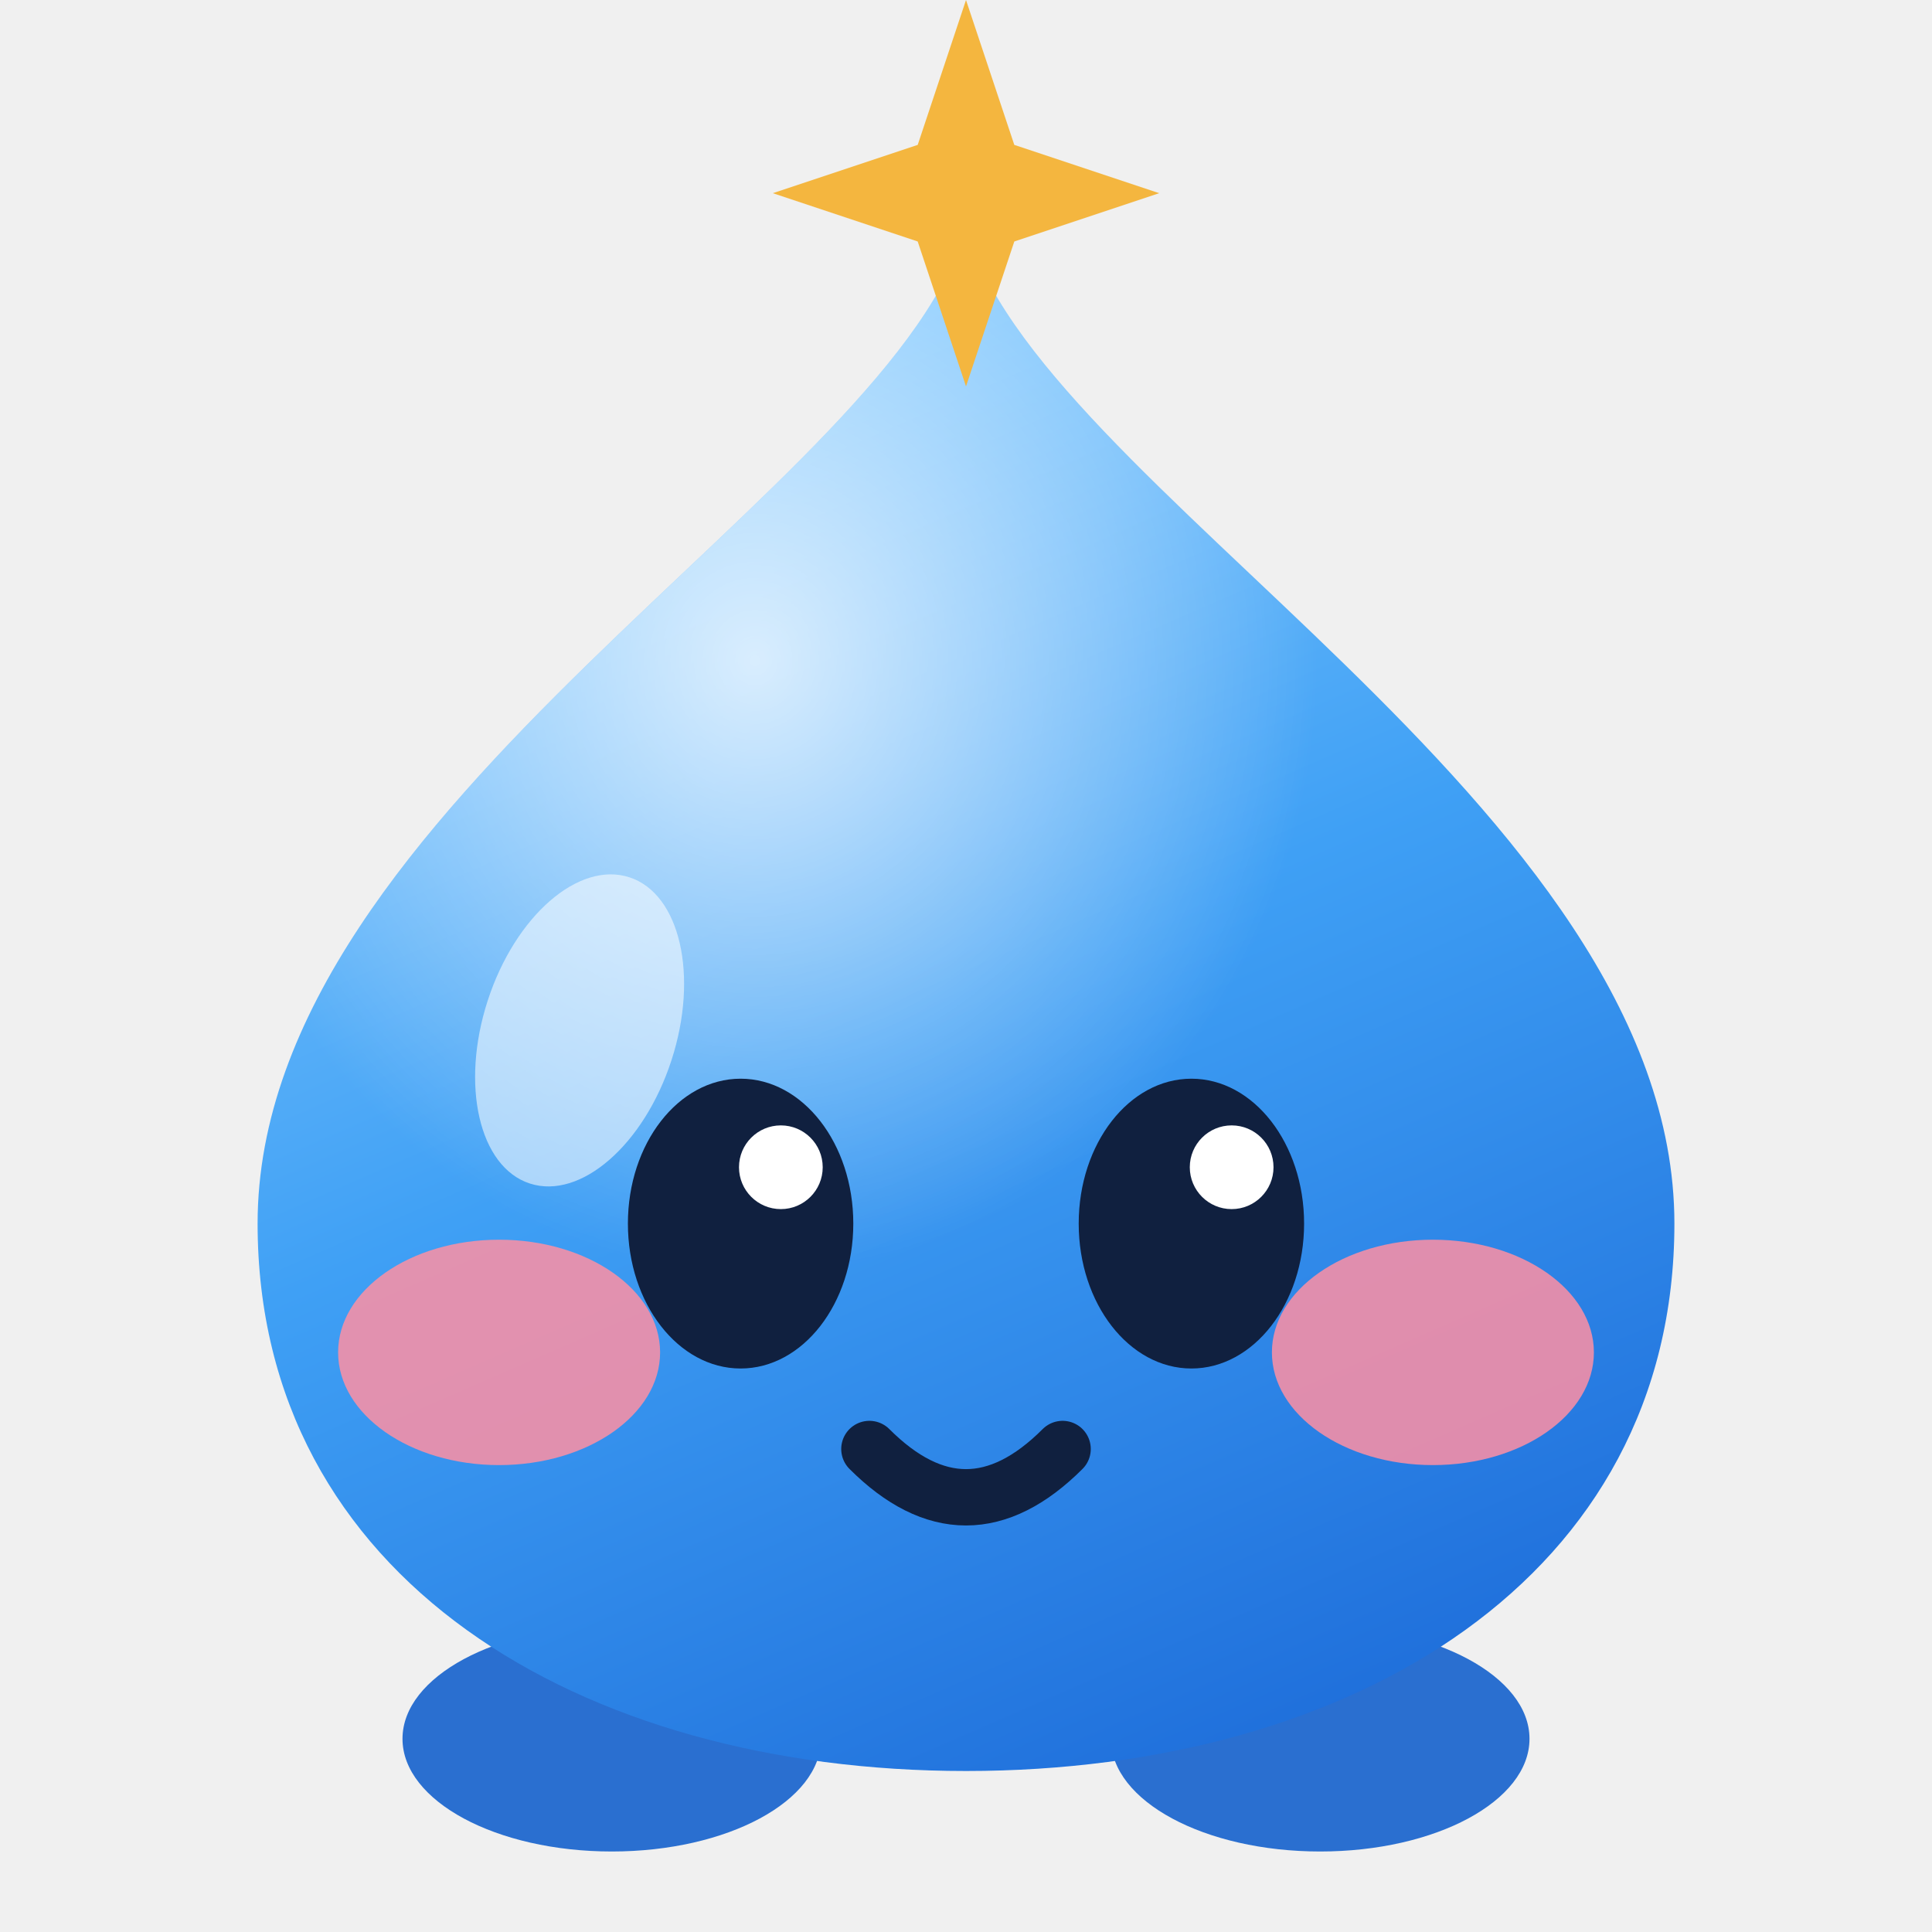
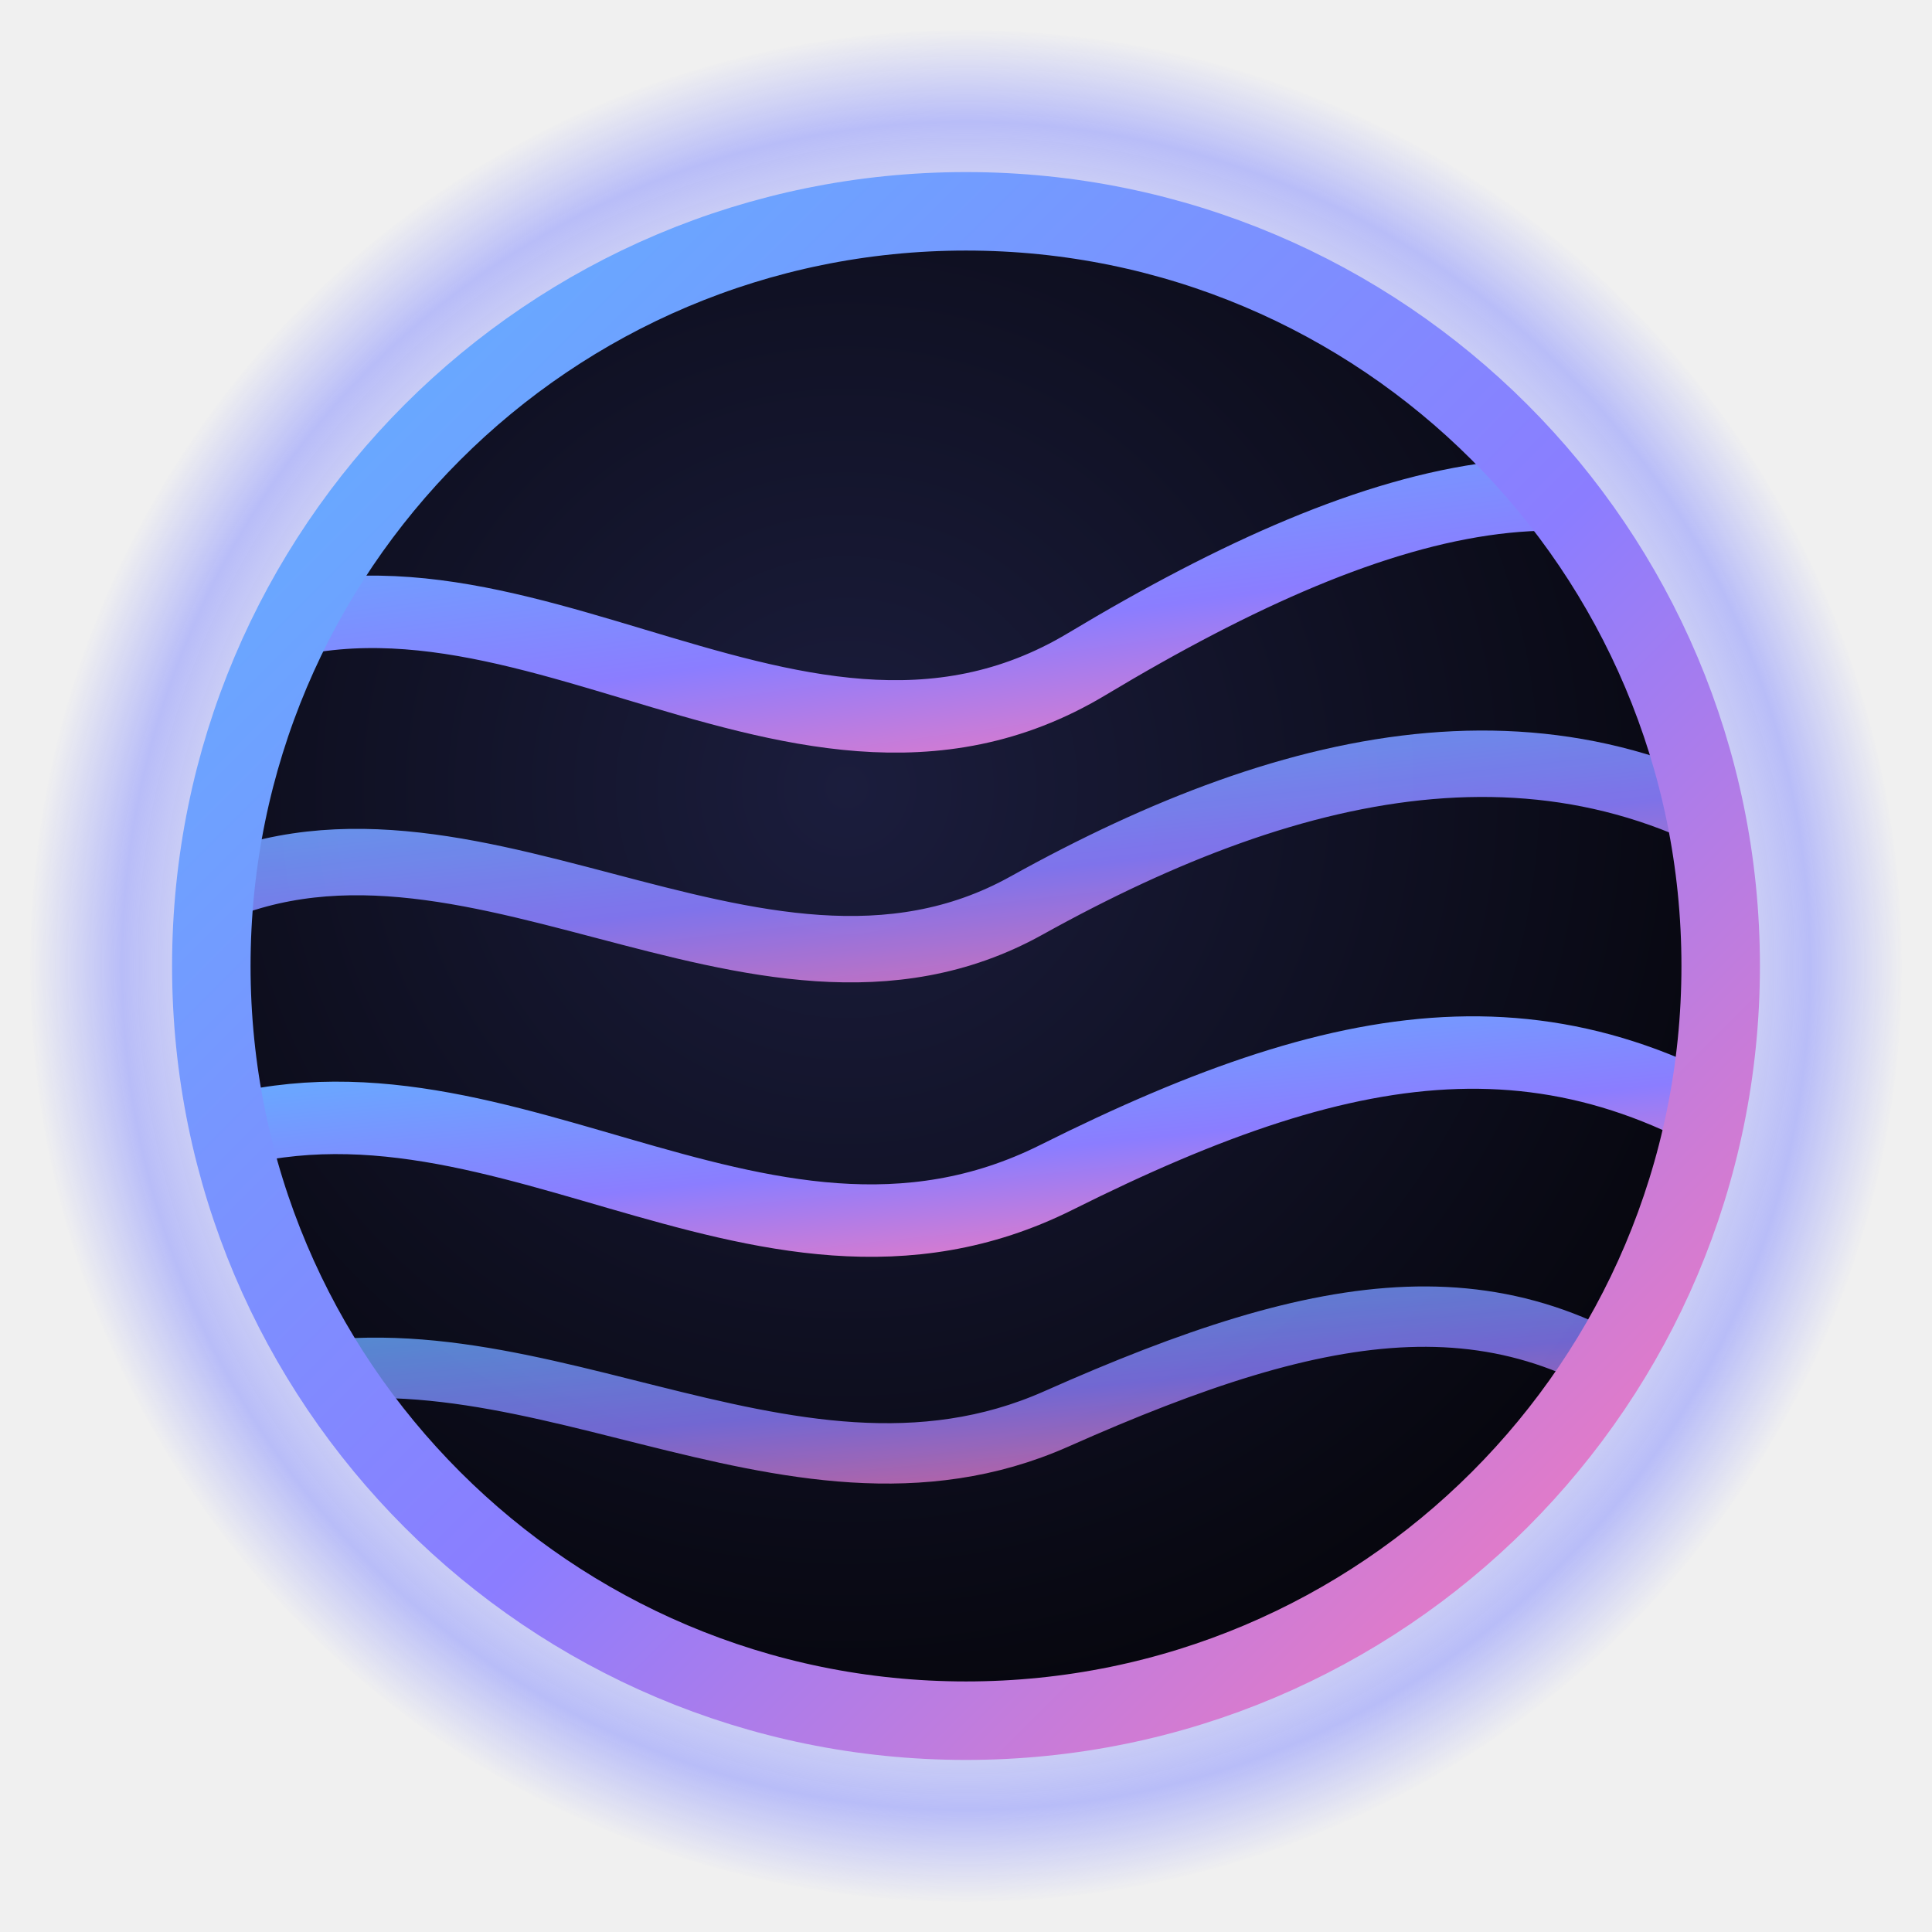
- <svg xmlns="http://www.w3.org/2000/svg" viewBox="0 0 120 120">
+ <svg xmlns="http://www.w3.org/2000/svg" viewBox="0 0 64 64">
  <defs>
-     <linearGradient id="b" x1="30%" y1="0%" x2="70%" y2="100%">
-       <stop offset="0" stop-color="#8ED0FF" />
-       <stop offset=".5" stop-color="#3FA0F5" />
-       <stop offset="1" stop-color="#1F6FDB" />
+     <radialGradient id="core" cx="42%" cy="38%" r="62%">
+       <stop offset="0" stop-color="#1b1d3d" />
+       <stop offset="1" stop-color="#07070f" />
+     </radialGradient>
+     <linearGradient id="line" x1="0" y1="0" x2="1" y2="1">
+       <stop offset="0" stop-color="#5fb4ff" />
+       <stop offset=".55" stop-color="#8b7dff" />
+       <stop offset="1" stop-color="#ff7ab6" />
    </linearGradient>
-     <radialGradient id="h" cx="35%" cy="28%" r="40%">
-       <stop offset="0" stop-color="#fff" stop-opacity=".75" />
-       <stop offset="1" stop-color="#fff" stop-opacity="0" />
+     <radialGradient id="glow" cx="50%" cy="50%" r="50%">
+       <stop offset=".72" stop-color="#8b93ff" stop-opacity="0" />
+       <stop offset=".9" stop-color="#8b93ff" stop-opacity=".55" />
+       <stop offset="1" stop-color="#8b93ff" stop-opacity="0" />
    </radialGradient>
+     <clipPath id="c">
+       <circle cx="32" cy="32" r="25" />
+     </clipPath>
  </defs>
-   <ellipse fill="#2A6FD0" cx="38" cy="108" rx="13" ry="7" />
-   <ellipse fill="#2A6FD0" cx="82" cy="108" rx="13" ry="7" />
-   <path fill="url(#b)" d="M60 14C64 30 104 50 104 76C104 98 84 110 60 110C36 110 16 98 16 76C16 50 56 30 60 14Z" />
-   <path fill="url(#h)" d="M60 14C64 30 104 50 104 76C104 98 84 110 60 110C36 110 16 98 16 76C16 50 56 30 60 14Z" />
-   <ellipse fill="#fff" opacity=".55" cx="36" cy="64" rx="6" ry="10" transform="rotate(18 36 64)" />
-   <ellipse fill="#FF8FA3" opacity=".85" cx="31" cy="84" rx="10" ry="7" />
-   <ellipse fill="#FF8FA3" opacity=".85" cx="89" cy="84" rx="10" ry="7" />
-   <ellipse fill="#10203F" cx="46" cy="76" rx="7" ry="9" />
-   <ellipse fill="#10203F" cx="74" cy="76" rx="7" ry="9" />
-   <circle fill="#fff" cx="48.5" cy="72.5" r="2.6" />
-   <circle fill="#fff" cx="76.5" cy="72.5" r="2.6" />
-   <path d="M54 90Q60 96 66 90" stroke="#10203F" stroke-width="3.5" stroke-linecap="round" fill="none" />
-   <path fill="#F4B63F" d="M60 0L63 9L72 12L63 15L60 24L57 15L48 12L57 9Z" />
+   <circle cx="32" cy="32" r="31" fill="url(#glow)" />
+   <circle cx="32" cy="32" r="25" fill="url(#core)" />
+   <g clip-path="url(#c)" fill="none" stroke="url(#line)" stroke-linecap="round">
+     <path d="M6 22c10-6 20 6 30 0s18-8 24-2" stroke-width="2.4" />
+     <path d="M6 30c9-5 19 5 28 0s18-7 26-1" stroke-width="2.2" opacity=".9" />
+     <path d="M6 38c10-4 19 6 29 1s17-6 25 0" stroke-width="2.4" />
+     <path d="M8 46c9-3 18 5 27 1s15-5 21 0" stroke-width="2" opacity=".8" />
+   </g>
+   <circle cx="32" cy="32" r="25" fill="none" stroke="url(#line)" stroke-width="2.6" />
</svg>
